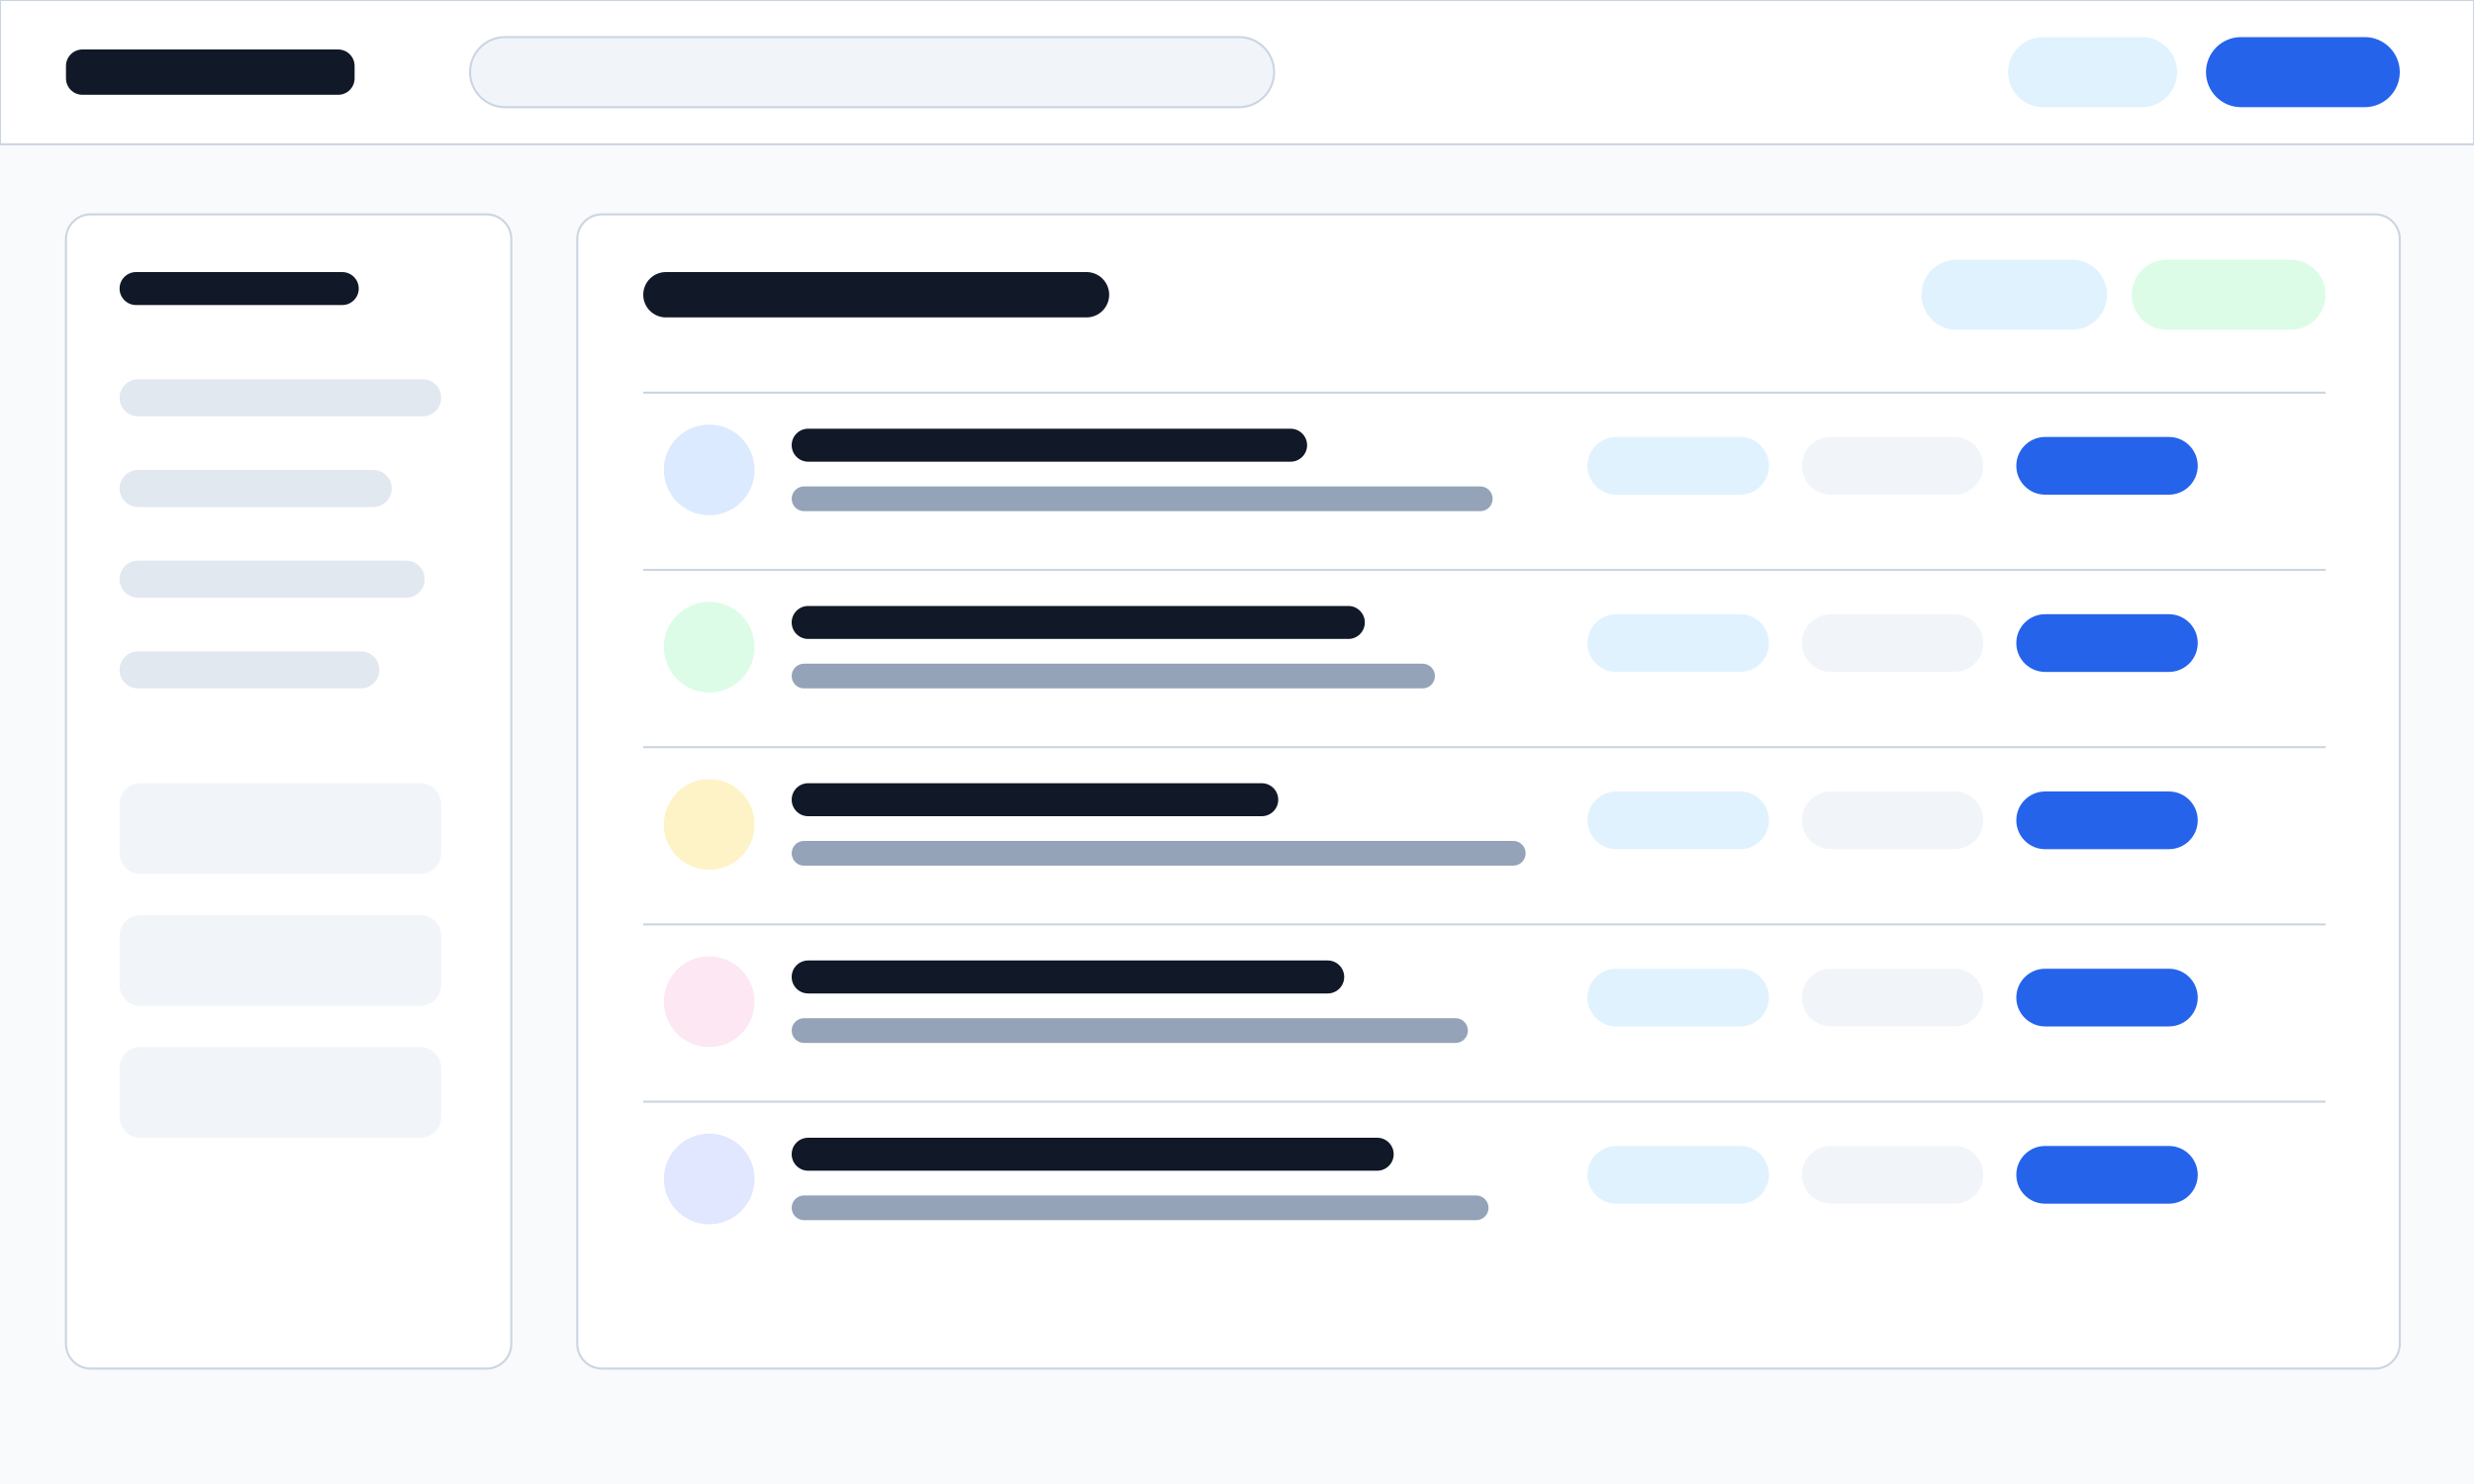
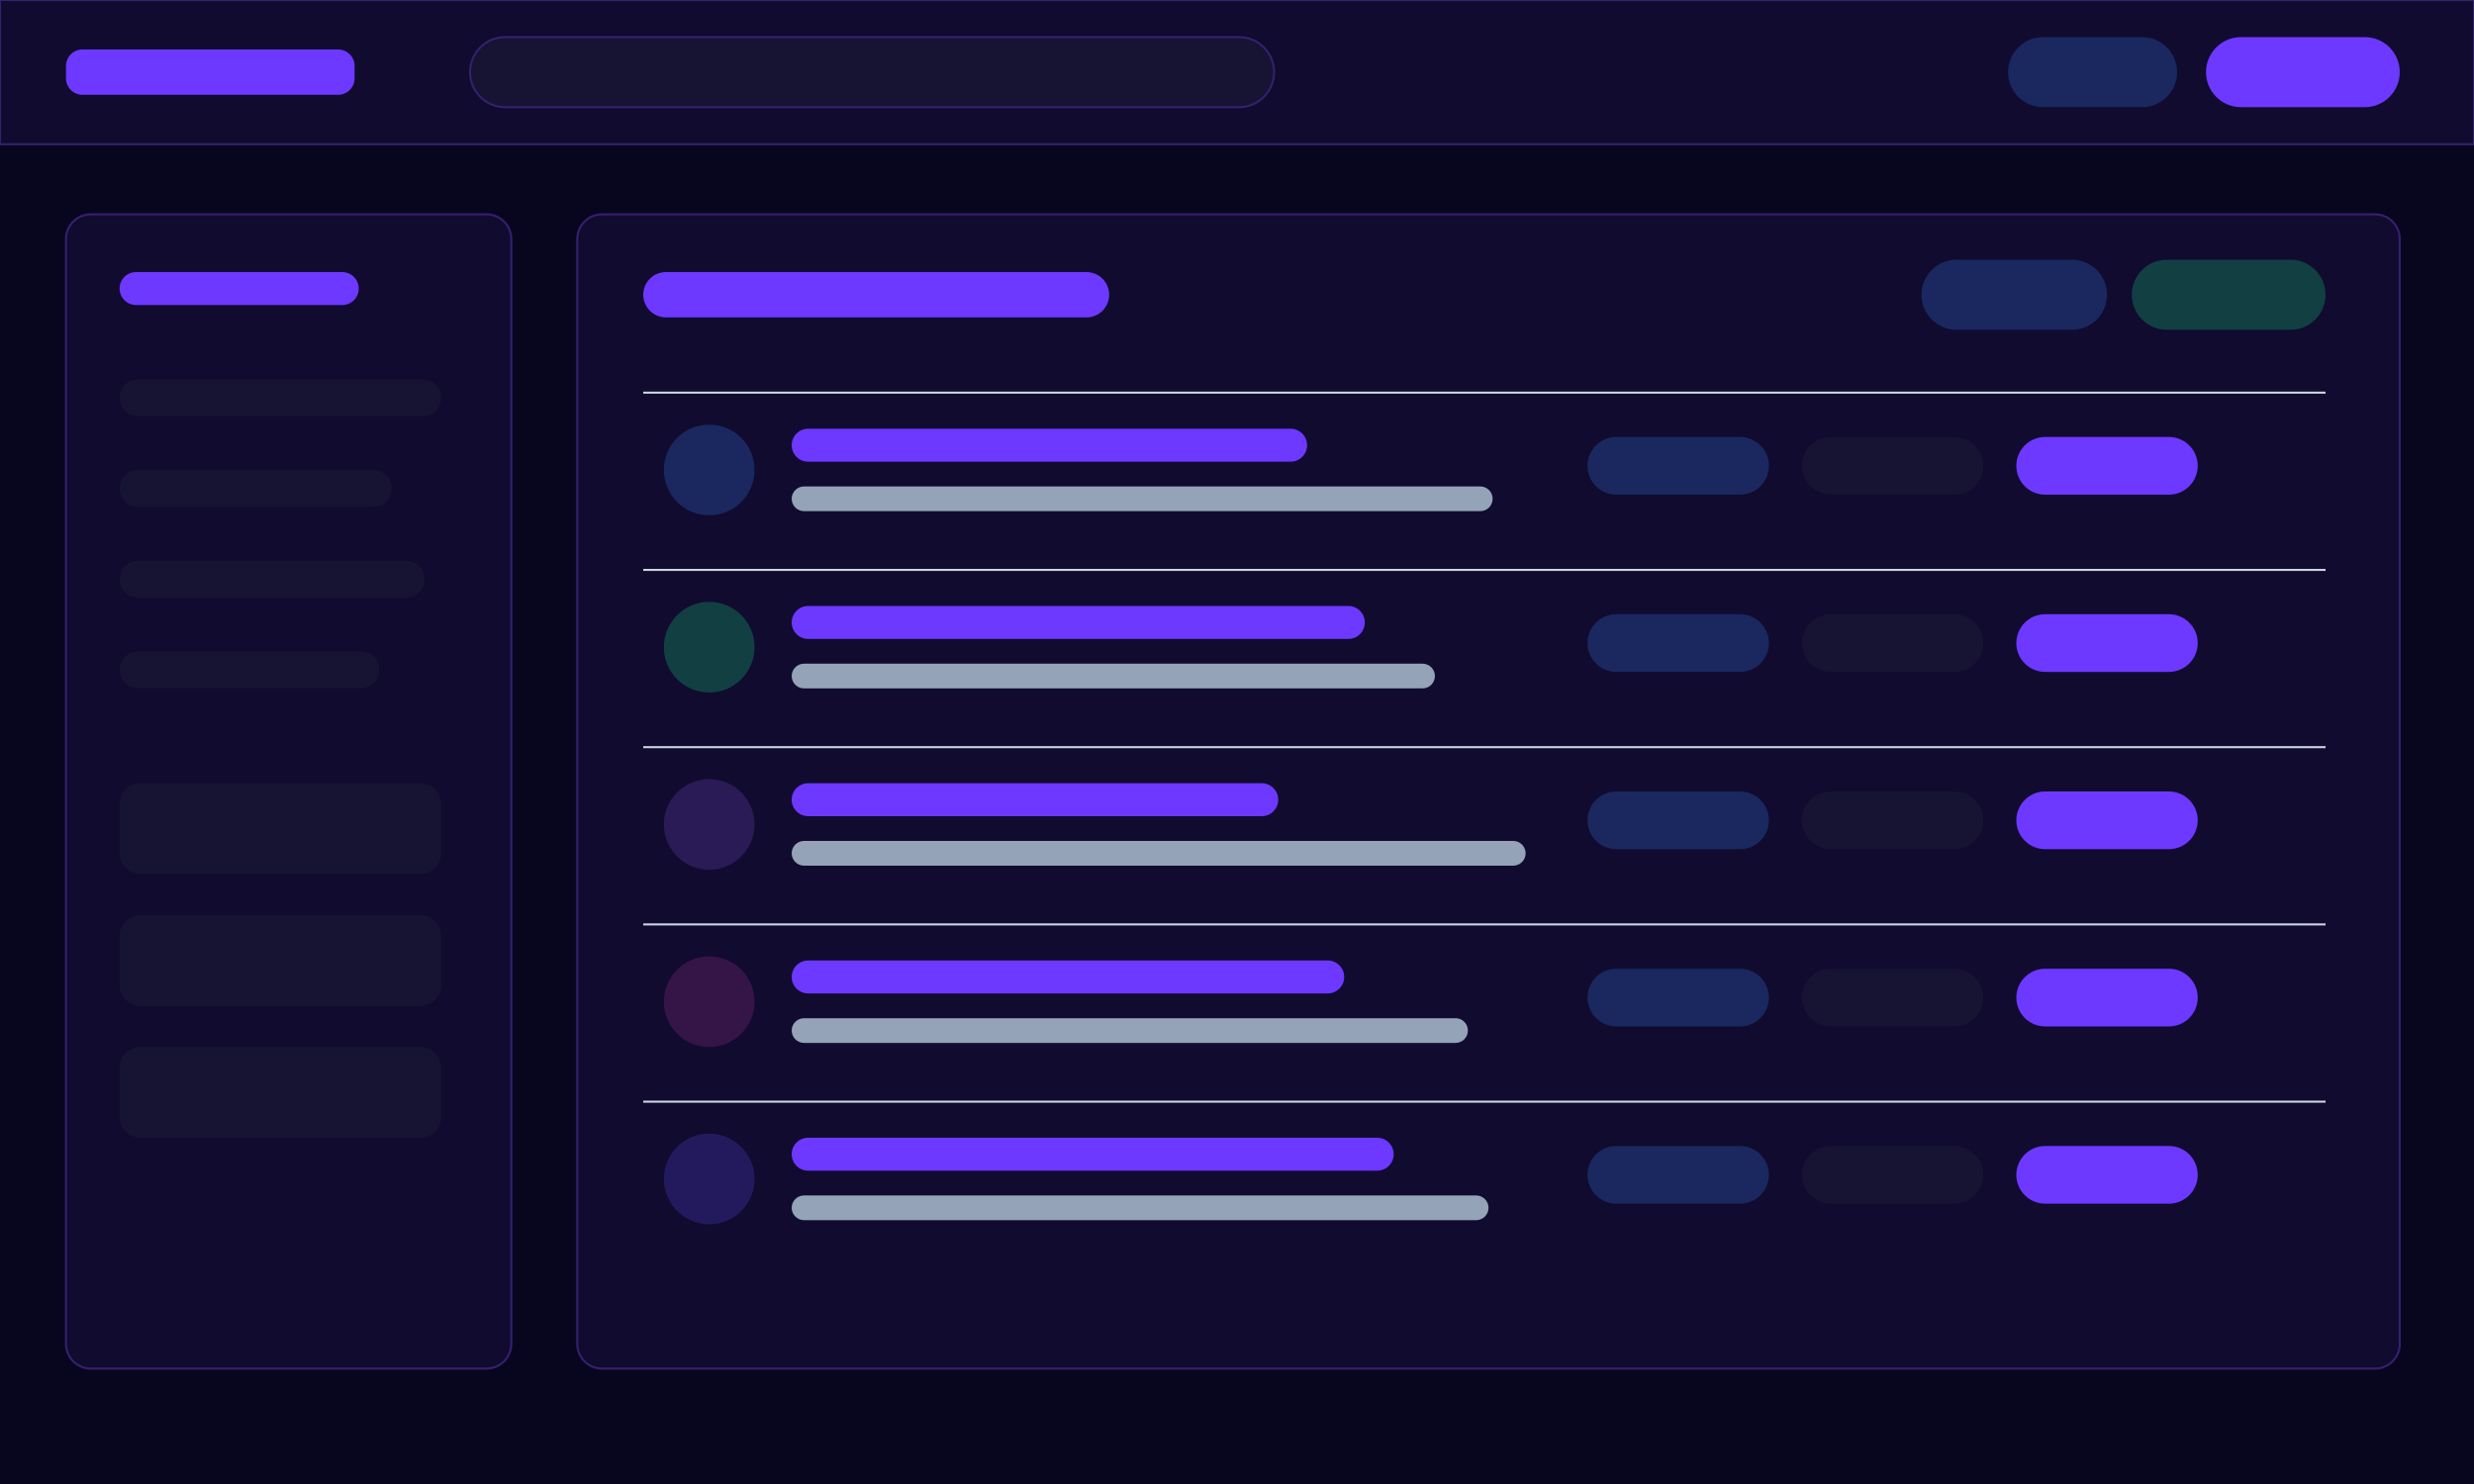
<svg xmlns="http://www.w3.org/2000/svg" fill="none" viewBox="0 0 1200 720">
+   <defs>
+     <style id="qwen-ref-style">
+   rect[fill="#fafafa"], rect[fill="#F8FAFC"] { fill: #08061f; }
+   rect[fill="#fff"], rect[fill="#FFF"] { fill: #100b2f; }
+   rect[fill="#f4f4f5"], circle[fill="#f4f4f5"], rect[fill="#F1F5F9"], rect[fill="#E2E8F0"] { fill: #171333; }
+   rect[fill="#E0F2FE"], circle[fill="#E0F2FE"], circle[fill="#DBEAFE"], rect[fill="#DBEAFE"] { fill: #1a285f; }
+   rect[fill="#DCFCE7"], circle[fill="#DCFCE7"] { fill: #123f42; }
+   rect[fill="#FEF3C7"], circle[fill="#FEF3C7"] { fill: #2a1a55; }
+   rect[fill="#FCE7F3"], circle[fill="#FCE7F3"] { fill: #351447; }
+   rect[fill="#E0E7FF"], circle[fill="#E0E7FF"] { fill: #231a5e; }
+   rect[fill="#18181b"], rect[fill="#111827"] { fill: #6d38ff; }
+   rect[fill="#2563EB"], path[fill="#2563EB"] { fill: #6d38ff; }
+   rect[fill="#10B981"], path[fill="#10B981"] { fill: #19f2ff; }
+   text[fill="#18181b"], text[fill="#111827"] { fill: #f8f5ff; }
+   text[fill="#71717a"], text[fill="#a1a1aa"], text[fill="#A1A1AA"], text[fill="#64748B"], text[fill="#94A3B8"] { fill: #b7a5e7; }
+   text[fill="#059669"], text[fill="#10B981"] { fill: #19f2ff; }
+   text[fill="#dc2626"], text[fill="#EF4444"] { fill: #ff6b9d; }
+   path[stroke="#18181b"], path[stroke="#111827"] { stroke: #d9b6ff; }
+   path[stroke="#2563EB"] { stroke: #9a6dff; }
+   path[stroke="#10B981"] { stroke: #19f2ff; }
+   rect[stroke="#e4e4e7"], circle[stroke="#e4e4e7"], line[stroke="#e4e4e7"], rect[stroke="#CBD5E1"], circle[stroke="#CBD5E1"], line[stroke="#CBD5E1"], rect[stroke="#E2E8F0"] { stroke: #35206e; }
+ </style>
+   </defs>
  <rect width="1200" height="720" fill="#F8FAFC" />
  <rect width="1200" height="70" x="0" y="0" fill="#FFF" stroke="#CBD5E1" />
  <rect width="140" height="22" x="32" y="24" fill="#111827" rx="8" />
  <rect width="390" height="34" x="228" y="18" fill="#F1F5F9" stroke="#CBD5E1" rx="17" />
  <rect width="82" height="34" x="974" y="18" fill="#E0F2FE" rx="17" />
  <rect width="94" height="34" x="1070" y="18" fill="#2563EB" rx="17" />
  <rect width="216" height="560" x="32" y="104" fill="#FFF" stroke="#CBD5E1" rx="12" />
  <rect width="116" height="16" x="58" y="132" fill="#111827" rx="8" />
  <rect width="156" height="18" x="58" y="184" fill="#E2E8F0" rx="9" />
  <rect width="132" height="18" x="58" y="228" fill="#E2E8F0" rx="9" />
  <rect width="148" height="18" x="58" y="272" fill="#E2E8F0" rx="9" />
  <rect width="126" height="18" x="58" y="316" fill="#E2E8F0" rx="9" />
  <rect width="156" height="44" x="58" y="380" fill="#F1F5F9" rx="10" />
  <rect width="156" height="44" x="58" y="444" fill="#F1F5F9" rx="10" />
  <rect width="156" height="44" x="58" y="508" fill="#F1F5F9" rx="10" />
  <rect width="884" height="560" x="280" y="104" fill="#FFF" stroke="#CBD5E1" rx="12" />
  <rect width="226" height="22" x="312" y="132" fill="#111827" rx="11" />
  <rect width="90" height="34" x="932" y="126" fill="#E0F2FE" rx="17" />
  <rect width="94" height="34" x="1034" y="126" fill="#DCFCE7" rx="17" />
  <g>
    <rect width="816" height="1" x="312" y="190" fill="#CBD5E1" />
    <circle cx="344" cy="228" r="22" fill="#DBEAFE" />
    <rect width="250" height="16" x="384" y="208" fill="#111827" rx="8" />
    <rect width="340" height="12" x="384" y="236" fill="#94A3B8" rx="6" />
    <rect width="88" height="28" x="770" y="212" fill="#E0F2FE" rx="14" />
    <rect width="88" height="28" x="874" y="212" fill="#F1F5F9" rx="14" />
    <rect width="88" height="28" x="978" y="212" fill="#2563EB" rx="14" />
    <rect width="816" height="1" x="312" y="276" fill="#CBD5E1" />
    <circle cx="344" cy="314" r="22" fill="#DCFCE7" />
    <rect width="278" height="16" x="384" y="294" fill="#111827" rx="8" />
    <rect width="312" height="12" x="384" y="322" fill="#94A3B8" rx="6" />
    <rect width="88" height="28" x="770" y="298" fill="#E0F2FE" rx="14" />
    <rect width="88" height="28" x="874" y="298" fill="#F1F5F9" rx="14" />
    <rect width="88" height="28" x="978" y="298" fill="#2563EB" rx="14" />
    <rect width="816" height="1" x="312" y="362" fill="#CBD5E1" />
    <circle cx="344" cy="400" r="22" fill="#FEF3C7" />
    <rect width="236" height="16" x="384" y="380" fill="#111827" rx="8" />
    <rect width="356" height="12" x="384" y="408" fill="#94A3B8" rx="6" />
    <rect width="88" height="28" x="770" y="384" fill="#E0F2FE" rx="14" />
    <rect width="88" height="28" x="874" y="384" fill="#F1F5F9" rx="14" />
    <rect width="88" height="28" x="978" y="384" fill="#2563EB" rx="14" />
    <rect width="816" height="1" x="312" y="448" fill="#CBD5E1" />
    <circle cx="344" cy="486" r="22" fill="#FCE7F3" />
    <rect width="268" height="16" x="384" y="466" fill="#111827" rx="8" />
    <rect width="328" height="12" x="384" y="494" fill="#94A3B8" rx="6" />
    <rect width="88" height="28" x="770" y="470" fill="#E0F2FE" rx="14" />
    <rect width="88" height="28" x="874" y="470" fill="#F1F5F9" rx="14" />
    <rect width="88" height="28" x="978" y="470" fill="#2563EB" rx="14" />
    <rect width="816" height="1" x="312" y="534" fill="#CBD5E1" />
    <circle cx="344" cy="572" r="22" fill="#E0E7FF" />
    <rect width="292" height="16" x="384" y="552" fill="#111827" rx="8" />
    <rect width="338" height="12" x="384" y="580" fill="#94A3B8" rx="6" />
    <rect width="88" height="28" x="770" y="556" fill="#E0F2FE" rx="14" />
    <rect width="88" height="28" x="874" y="556" fill="#F1F5F9" rx="14" />
    <rect width="88" height="28" x="978" y="556" fill="#2563EB" rx="14" />
  </g>
</svg>
